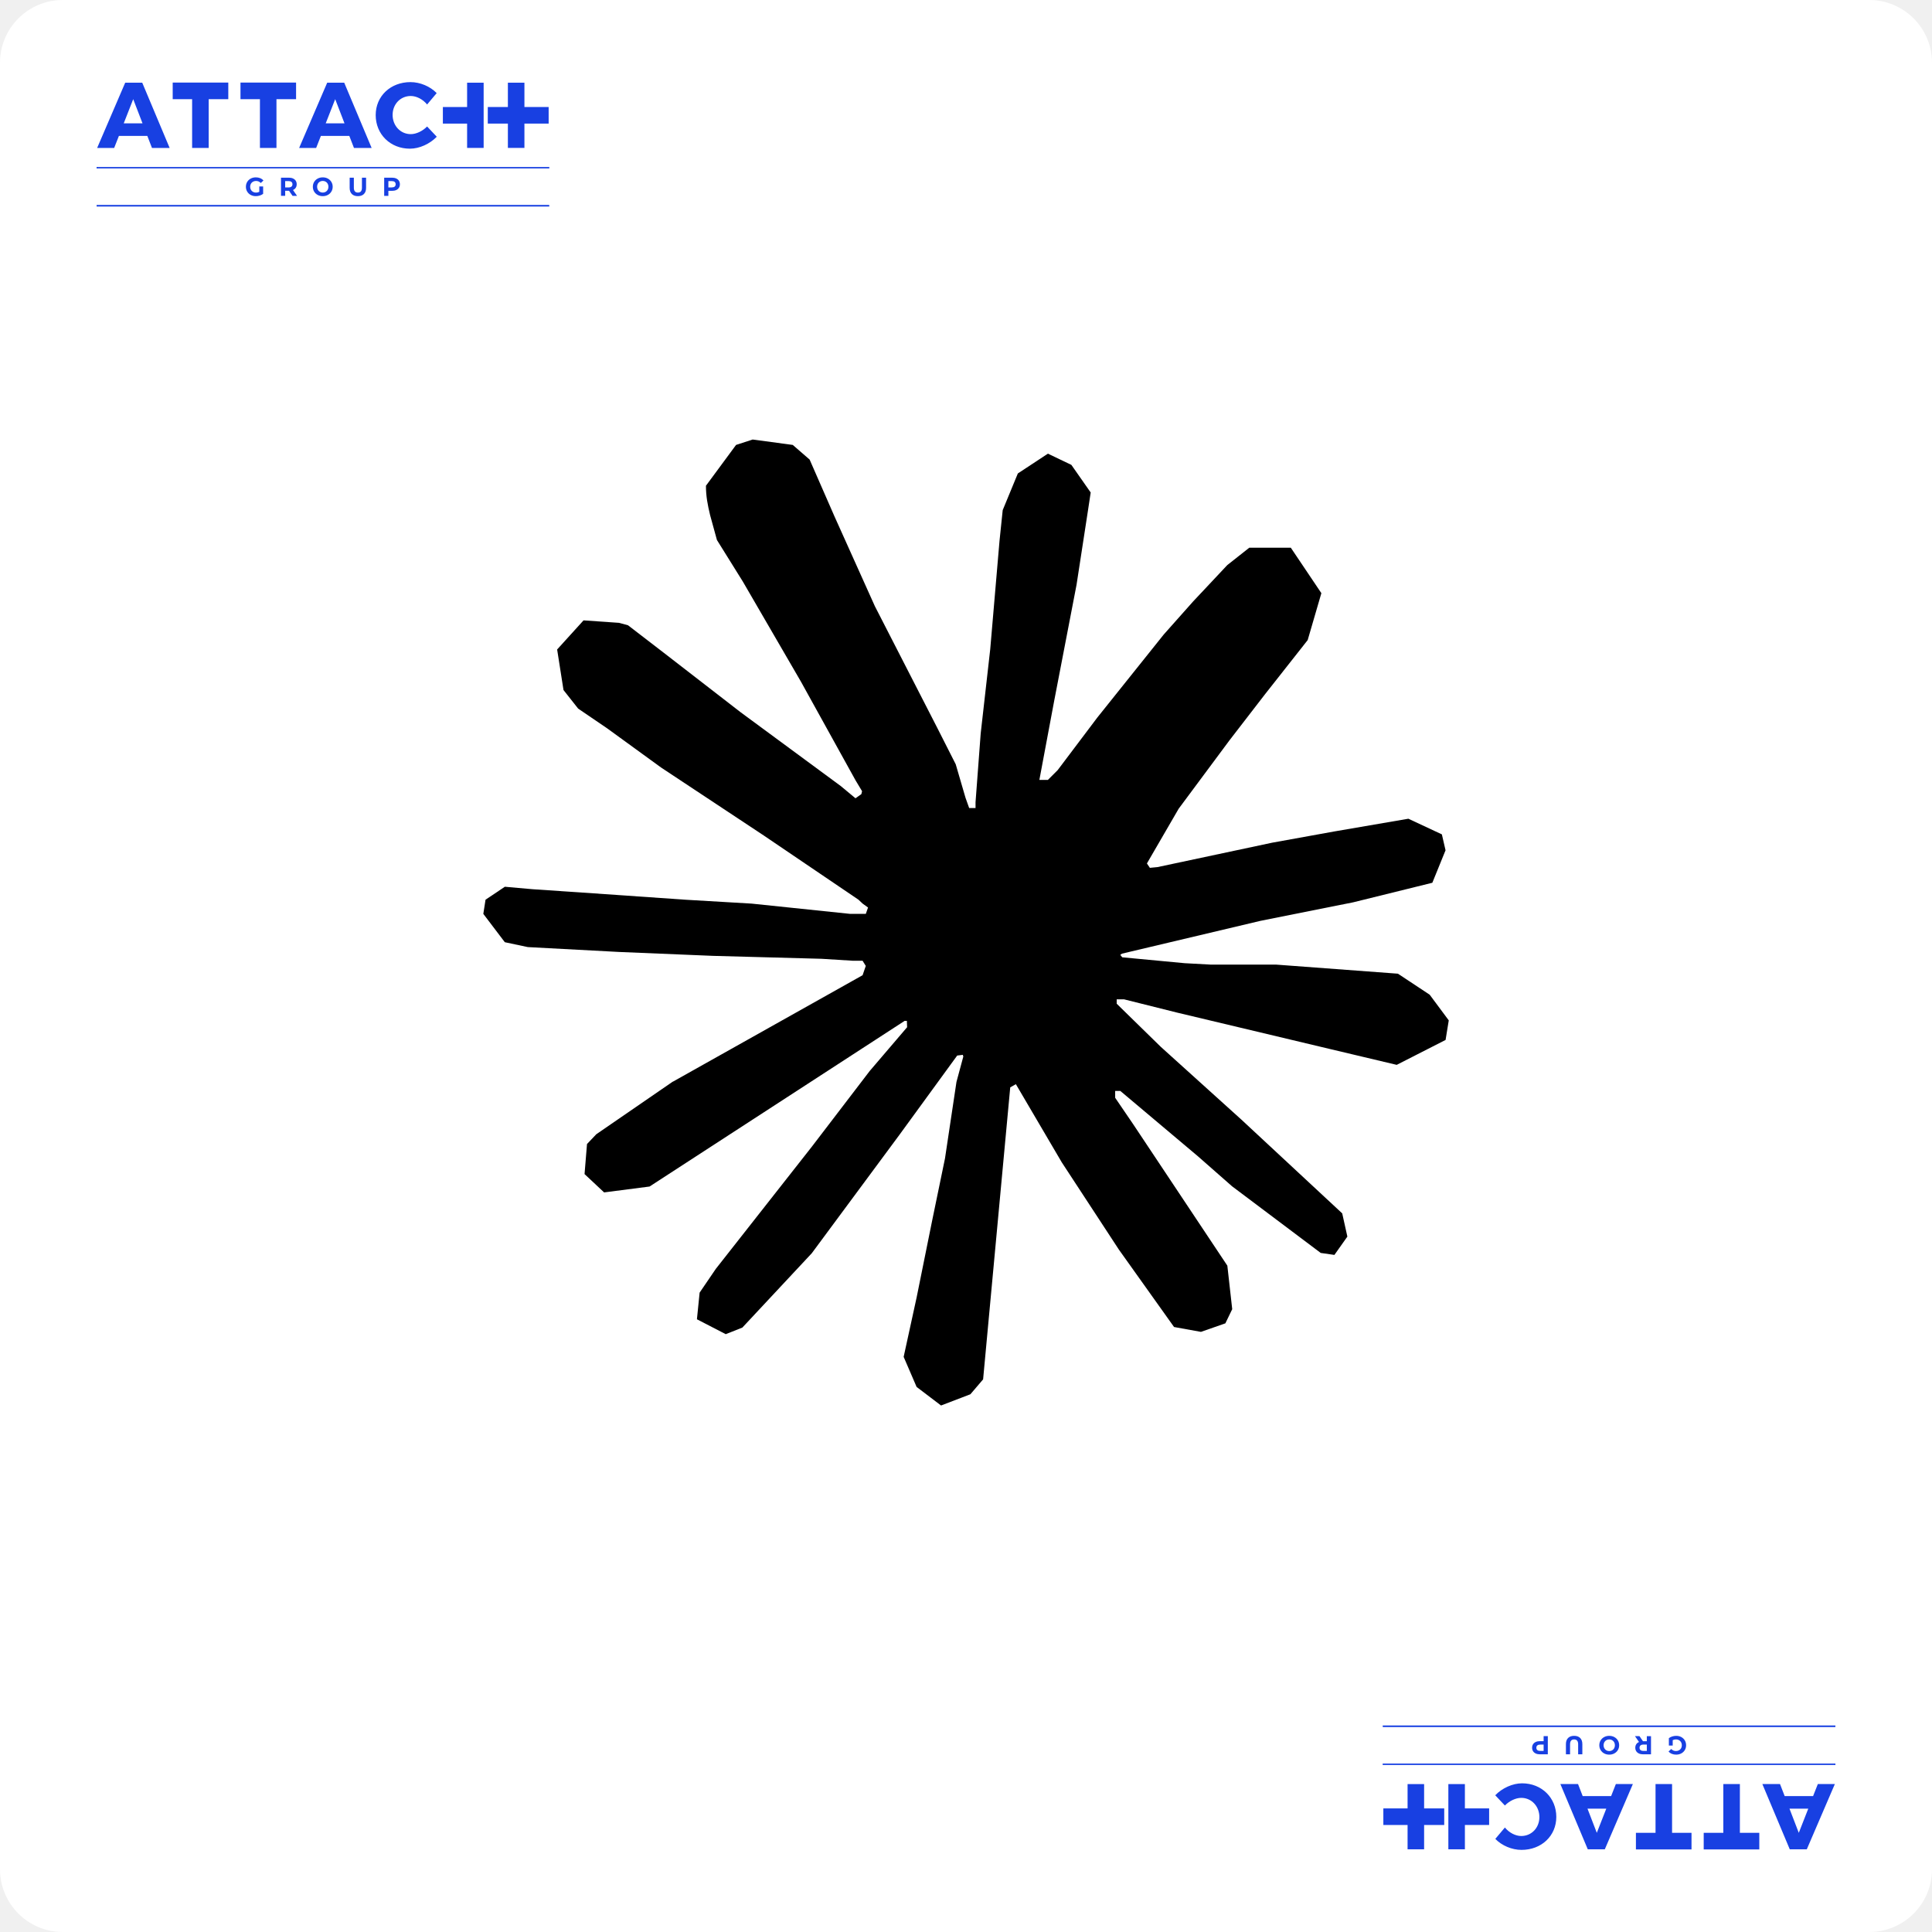
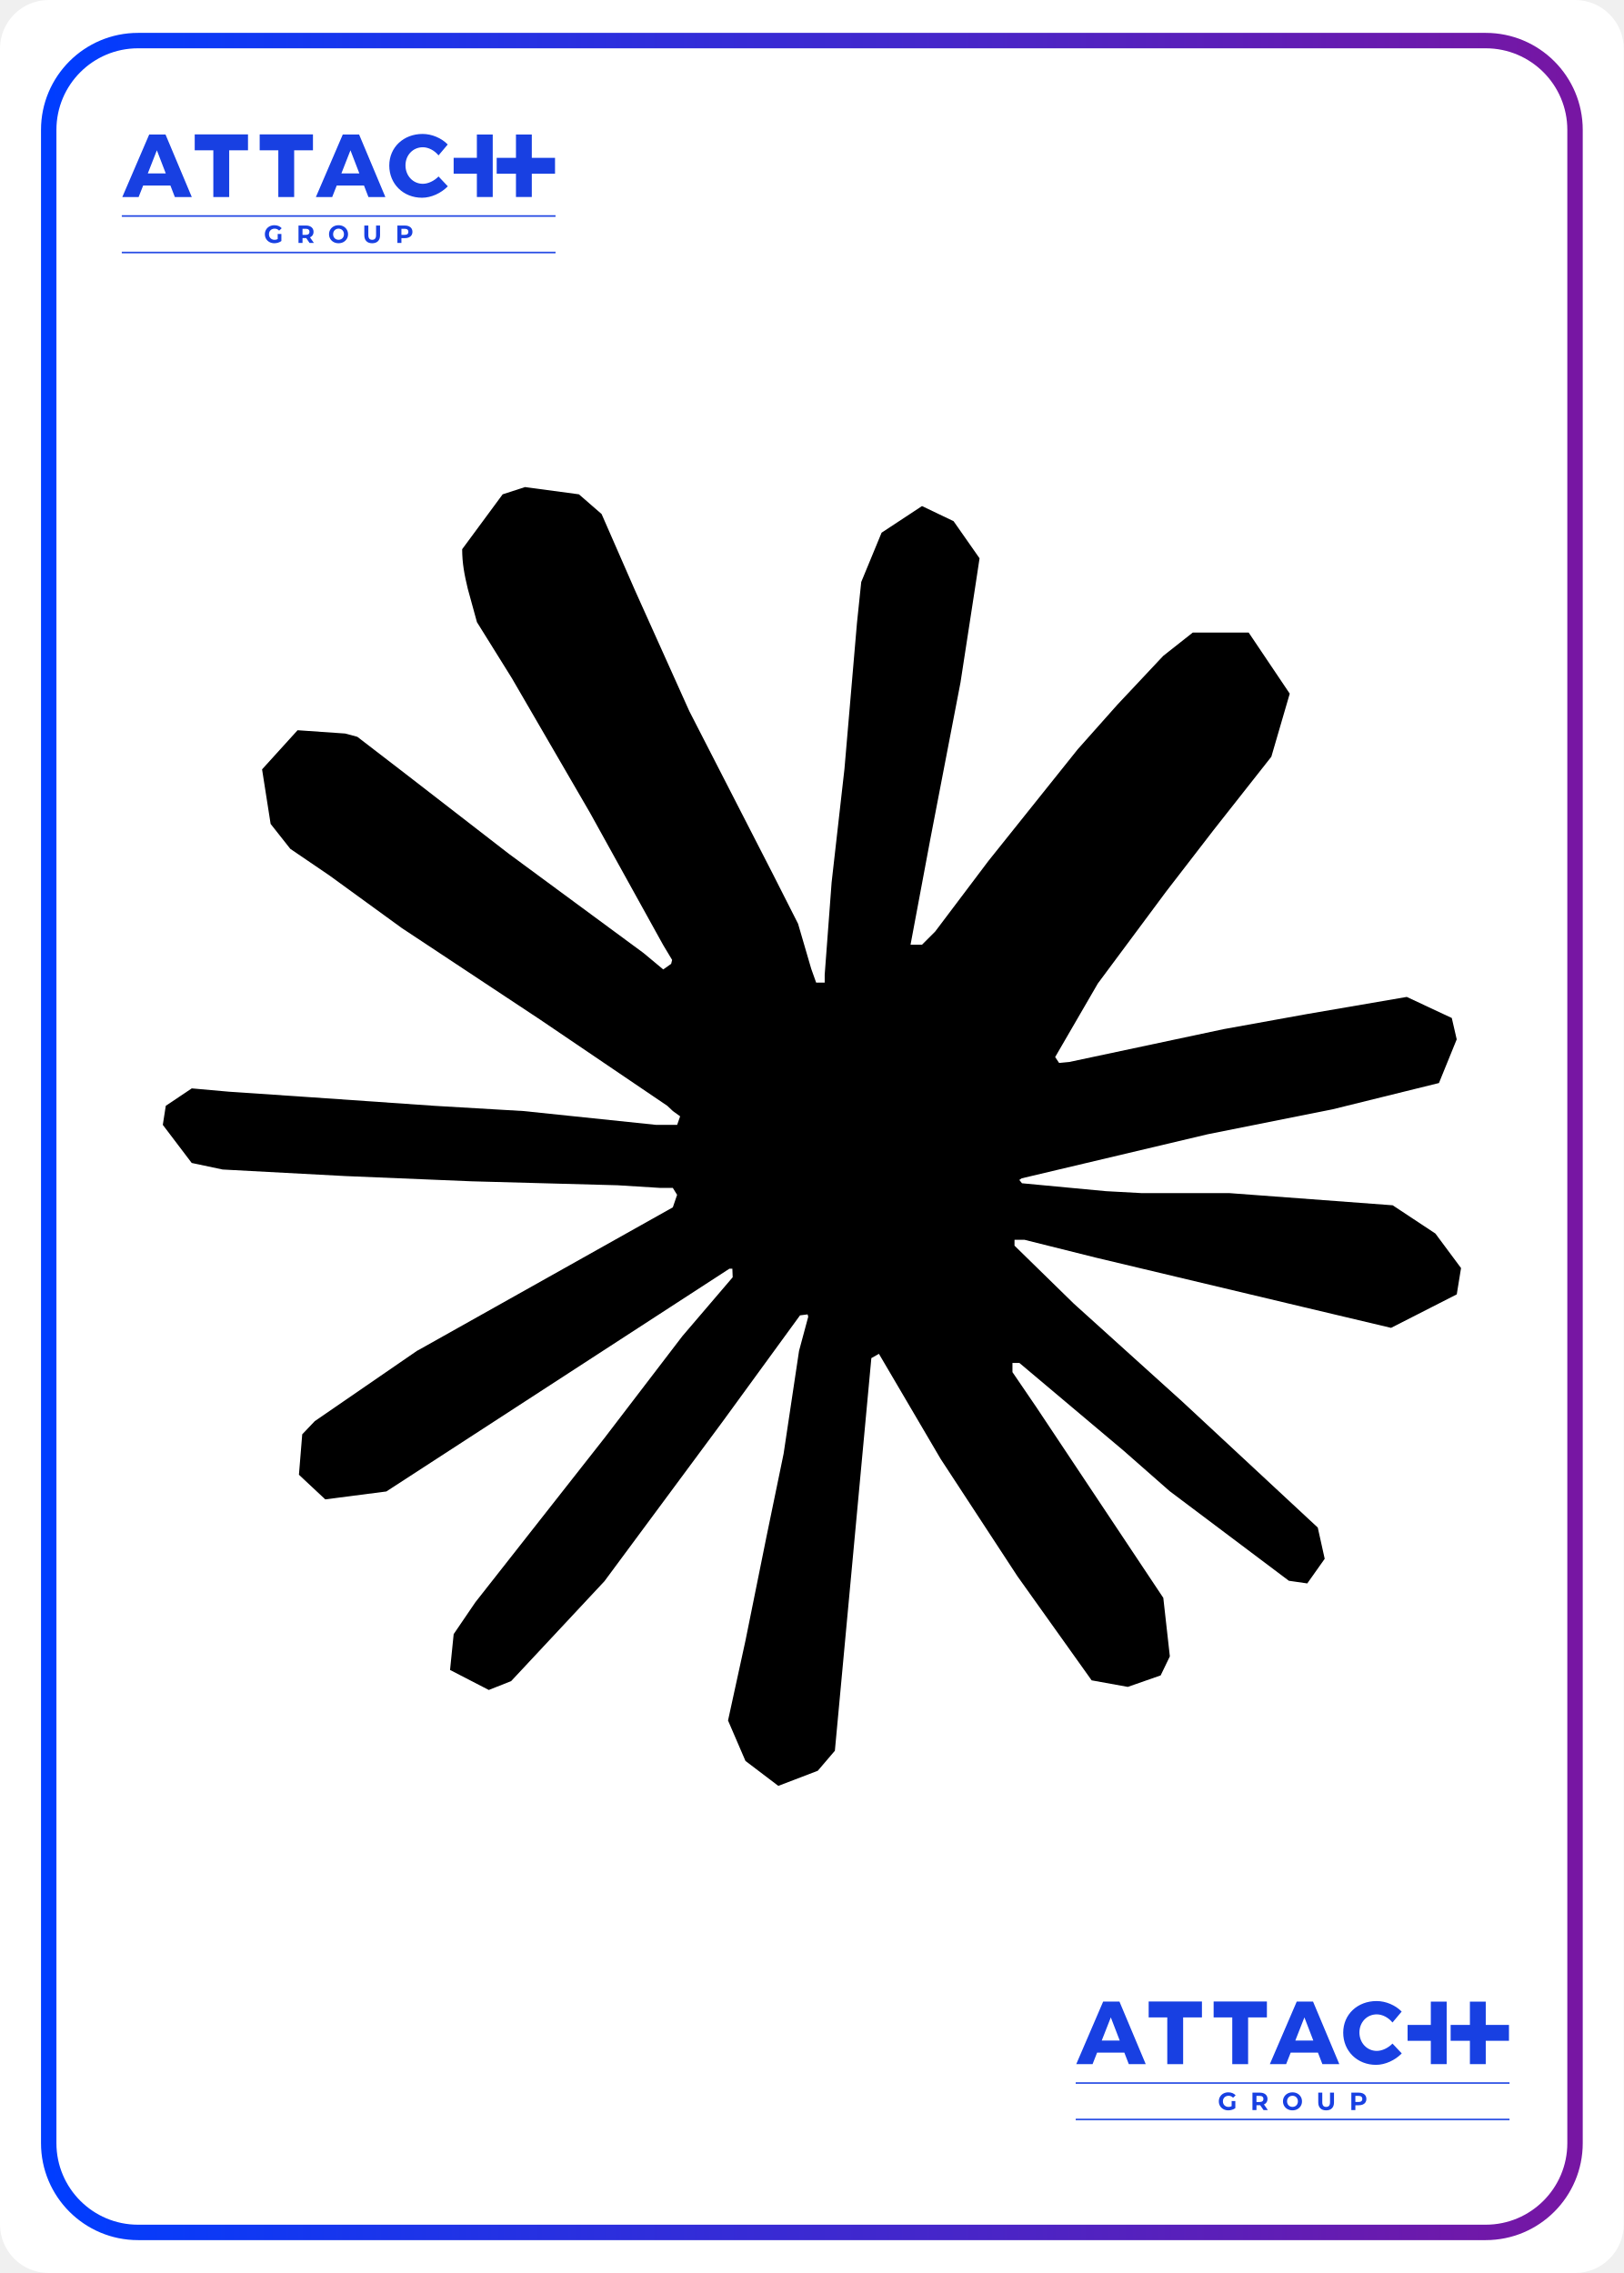
- <svg xmlns="http://www.w3.org/2000/svg" viewBox="0 0 400 400" width="600" height="600" role="img">
+ <svg xmlns="http://www.w3.org/2000/svg" viewBox="0 0 400 560" width="600" height="840" role="img">
  <defs>
    <filter id="mono" color-interpolation-filters="sRGB">
      <feColorMatrix type="matrix" values="0 0 0 0 0 0 0 0 0 0 0 0 0 0 0 0 0 0 1 0" />
    </filter>
+     <linearGradient id="card-border" x1="0" y1="0" x2="1" y2="0">
+       <stop stop-color="#003dff" />
+       <stop offset="1" stop-color="#7716a3" />
+     </linearGradient>
  </defs>
-   <rect width="400" height="400" rx="13" fill="white" />
-   <g transform="translate(20 17) scale(.57)">
+   <rect width="400" height="560" rx="12" fill="white" />
+   <rect x="12" y="10" width="376" height="540" rx="22" fill="none" stroke="url(#card-border)" stroke-width="3.8" />
+   <g transform="translate(30 33) scale(.65)">
    <path d="M59.097 37.906H60.489V40.584C60.131 40.856 59.719 41.063 59.249 41.208C58.779 41.353 58.305 41.426 57.827 41.426C57.144 41.426 56.529 41.281 55.983 40.987C55.437 40.693 55.01 40.29 54.699 39.771C54.388 39.252 54.232 38.665 54.232 38.011C54.232 37.358 54.388 36.771 54.699 36.252C55.01 35.733 55.44 35.327 55.99 35.036C56.54 34.742 57.162 34.597 57.853 34.597C58.428 34.597 58.952 34.695 59.422 34.891C59.892 35.087 60.287 35.37 60.609 35.74L59.632 36.647C59.162 36.15 58.594 35.903 57.929 35.903C57.509 35.903 57.137 35.99 56.811 36.168C56.486 36.346 56.232 36.593 56.048 36.912C55.867 37.231 55.777 37.602 55.777 38.015C55.777 38.429 55.867 38.788 56.048 39.111C56.229 39.43 56.482 39.681 56.804 39.862C57.126 40.044 57.495 40.131 57.907 40.131C58.344 40.131 58.739 40.036 59.093 39.847V37.914L59.097 37.906Z" fill="#1840e2" />
    <path d="M71.168 41.313L69.899 39.474H68.499V41.313H66.977V34.709H69.826C70.409 34.709 70.915 34.807 71.346 35.003C71.776 35.199 72.105 35.475 72.336 35.834C72.568 36.194 72.684 36.618 72.684 37.108C72.684 37.598 72.568 38.022 72.333 38.378C72.098 38.733 71.765 39.006 71.331 39.194L72.807 41.317H71.172L71.168 41.313ZM70.781 36.252C70.543 36.052 70.195 35.954 69.736 35.954H68.496V38.255H69.736C70.192 38.255 70.543 38.153 70.781 37.953C71.02 37.754 71.139 37.471 71.139 37.104C71.139 36.738 71.02 36.447 70.781 36.252Z" fill="#1840e2" />
    <path d="M80.301 40.983C79.751 40.689 79.324 40.279 79.013 39.761C78.702 39.242 78.547 38.657 78.547 38.011C78.547 37.366 78.702 36.782 79.013 36.263C79.324 35.744 79.751 35.337 80.301 35.04C80.851 34.746 81.466 34.597 82.149 34.597C82.833 34.597 83.447 34.746 83.993 35.04C84.54 35.334 84.966 35.744 85.281 36.263C85.596 36.782 85.751 37.366 85.751 38.011C85.751 38.657 85.596 39.242 85.281 39.761C84.966 40.279 84.54 40.686 83.993 40.983C83.447 41.277 82.833 41.426 82.149 41.426C81.466 41.426 80.851 41.277 80.301 40.983ZM83.201 39.855C83.516 39.677 83.762 39.427 83.939 39.104C84.117 38.784 84.207 38.418 84.207 38.008C84.207 37.598 84.117 37.235 83.939 36.912C83.762 36.593 83.516 36.343 83.201 36.161C82.887 35.983 82.536 35.892 82.149 35.892C81.762 35.892 81.408 35.983 81.097 36.161C80.782 36.339 80.536 36.589 80.359 36.912C80.182 37.231 80.091 37.598 80.091 38.008C80.091 38.418 80.182 38.781 80.359 39.104C80.536 39.423 80.782 39.673 81.097 39.855C81.411 40.033 81.762 40.123 82.149 40.123C82.536 40.123 82.887 40.033 83.201 39.855Z" fill="#1840e2" />
    <path d="M92.703 40.642C92.178 40.12 91.918 39.376 91.918 38.407V34.709H93.441V38.349C93.441 39.532 93.929 40.123 94.909 40.123C95.386 40.123 95.748 39.982 96.001 39.695C96.251 39.408 96.377 38.962 96.377 38.352V34.713H97.882V38.41C97.882 39.379 97.621 40.123 97.097 40.646C96.573 41.168 95.842 41.429 94.902 41.429C93.961 41.429 93.231 41.168 92.706 40.646L92.703 40.642Z" fill="#1840e2" />
    <path d="M108.826 35.004C109.256 35.2 109.585 35.475 109.817 35.835C110.048 36.194 110.164 36.618 110.164 37.108C110.164 37.598 110.048 38.015 109.817 38.378C109.585 38.741 109.253 39.017 108.826 39.209C108.396 39.401 107.889 39.496 107.307 39.496H105.98V41.317H104.457V34.713H107.307C107.889 34.713 108.396 34.811 108.826 35.007V35.004ZM108.265 37.95C108.504 37.75 108.623 37.471 108.623 37.105C108.623 36.738 108.504 36.448 108.265 36.252C108.027 36.052 107.679 35.954 107.22 35.954H105.98V38.248H107.22C107.676 38.248 108.027 38.15 108.265 37.95Z" fill="#1840e2" />
    <path d="M8.102 19.546L6.38 23.915H0.199L10.395 0.203H16.572L26.532 23.915H20.116L18.427 19.546H8.094H8.102ZM13.299 6.197L9.856 14.971H16.677L13.299 6.197Z" fill="#1840e2" />
    <path d="M81.465 19.546L79.744 23.915H73.566L83.762 0.203H89.939L99.899 23.915H93.483L91.794 19.546H81.462H81.465ZM86.666 6.197L83.223 14.971H90.044L86.666 6.197Z" fill="#1840e2" />
    <path d="M123.527 3.995L120.048 8.128C118.496 6.23 116.2 5.044 114.106 5.044C110.359 5.044 107.52 8.026 107.52 11.919C107.52 15.813 110.355 18.897 114.106 18.897C116.098 18.897 118.395 17.812 120.048 16.118L123.559 19.844C121.028 22.453 117.277 24.18 113.802 24.18C106.677 24.18 101.375 18.93 101.375 11.985C101.375 5.04 106.814 0 114.008 0C117.52 0 121.165 1.557 123.531 3.995H123.527Z" fill="#1840e2" />
    <path d="M72.455 0.167V6.201H65.331V23.915H59.327V6.201H52.264V0.167H72.455Z" fill="#1840e2" />
    <path d="M47.834 0.167V6.201H40.709V23.915H34.695V6.201H27.643V0.167H47.834Z" fill="#1840e2" />
    <path d="M140.586 23.904H134.578V15.072H125.775V9.049H134.578V0.214H140.586V23.904Z" fill="#1840e2" />
    <path d="M164.196 9.049L164.2 15.072H155.397V23.904H149.39V15.072H142.088V9.049H149.39V0.214H155.397V9.049H164.196Z" fill="#1840e2" />
    <path d="M164.299 30.916V31.28H0.1V30.916H164.299Z" fill="#1840e2" stroke="#1840e2" stroke-width="0.2" />
    <path d="M164.299 44.737V45.101H0.1V44.737H164.299Z" fill="#1840e2" stroke="#1840e2" stroke-width="0.2" />
  </g>
-   <g transform="translate(380 383) rotate(180) scale(.57)">
+   <g transform="translate(265 493) scale(.65)">
    <path d="M59.097 37.906H60.489V40.584C60.131 40.856 59.719 41.063 59.249 41.208C58.779 41.353 58.305 41.426 57.827 41.426C57.144 41.426 56.529 41.281 55.983 40.987C55.437 40.693 55.01 40.29 54.699 39.771C54.388 39.252 54.232 38.665 54.232 38.011C54.232 37.358 54.388 36.771 54.699 36.252C55.01 35.733 55.44 35.327 55.99 35.036C56.54 34.742 57.162 34.597 57.853 34.597C58.428 34.597 58.952 34.695 59.422 34.891C59.892 35.087 60.287 35.37 60.609 35.74L59.632 36.647C59.162 36.15 58.594 35.903 57.929 35.903C57.509 35.903 57.137 35.99 56.811 36.168C56.486 36.346 56.232 36.593 56.048 36.912C55.867 37.231 55.777 37.602 55.777 38.015C55.777 38.429 55.867 38.788 56.048 39.111C56.229 39.43 56.482 39.681 56.804 39.862C57.126 40.044 57.495 40.131 57.907 40.131C58.344 40.131 58.739 40.036 59.093 39.847V37.914L59.097 37.906Z" fill="#1840e2" />
    <path d="M71.168 41.313L69.899 39.474H68.499V41.313H66.977V34.709H69.826C70.409 34.709 70.915 34.807 71.346 35.003C71.776 35.199 72.105 35.475 72.336 35.834C72.568 36.194 72.684 36.618 72.684 37.108C72.684 37.598 72.568 38.022 72.333 38.378C72.098 38.733 71.765 39.006 71.331 39.194L72.807 41.317H71.172L71.168 41.313ZM70.781 36.252C70.543 36.052 70.195 35.954 69.736 35.954H68.496V38.255H69.736C70.192 38.255 70.543 38.153 70.781 37.953C71.02 37.754 71.139 37.471 71.139 37.104C71.139 36.738 71.02 36.447 70.781 36.252Z" fill="#1840e2" />
    <path d="M80.301 40.983C79.751 40.689 79.324 40.279 79.013 39.761C78.702 39.242 78.547 38.657 78.547 38.011C78.547 37.366 78.702 36.782 79.013 36.263C79.324 35.744 79.751 35.337 80.301 35.04C80.851 34.746 81.466 34.597 82.149 34.597C82.833 34.597 83.447 34.746 83.993 35.04C84.54 35.334 84.966 35.744 85.281 36.263C85.596 36.782 85.751 37.366 85.751 38.011C85.751 38.657 85.596 39.242 85.281 39.761C84.966 40.279 84.54 40.686 83.993 40.983C83.447 41.277 82.833 41.426 82.149 41.426C81.466 41.426 80.851 41.277 80.301 40.983ZM83.201 39.855C83.516 39.677 83.762 39.427 83.939 39.104C84.117 38.784 84.207 38.418 84.207 38.008C84.207 37.598 84.117 37.235 83.939 36.912C83.762 36.593 83.516 36.343 83.201 36.161C82.887 35.983 82.536 35.892 82.149 35.892C81.762 35.892 81.408 35.983 81.097 36.161C80.782 36.339 80.536 36.589 80.359 36.912C80.182 37.231 80.091 37.598 80.091 38.008C80.091 38.418 80.182 38.781 80.359 39.104C80.536 39.423 80.782 39.673 81.097 39.855C81.411 40.033 81.762 40.123 82.149 40.123C82.536 40.123 82.887 40.033 83.201 39.855Z" fill="#1840e2" />
    <path d="M92.703 40.642C92.178 40.12 91.918 39.376 91.918 38.407V34.709H93.441V38.349C93.441 39.532 93.929 40.123 94.909 40.123C95.386 40.123 95.748 39.982 96.001 39.695C96.251 39.408 96.377 38.962 96.377 38.352V34.713H97.882V38.41C97.882 39.379 97.621 40.123 97.097 40.646C96.573 41.168 95.842 41.429 94.902 41.429C93.961 41.429 93.231 41.168 92.706 40.646L92.703 40.642Z" fill="#1840e2" />
    <path d="M108.826 35.004C109.256 35.2 109.585 35.475 109.817 35.835C110.048 36.194 110.164 36.618 110.164 37.108C110.164 37.598 110.048 38.015 109.817 38.378C109.585 38.741 109.253 39.017 108.826 39.209C108.396 39.401 107.889 39.496 107.307 39.496H105.98V41.317H104.457V34.713H107.307C107.889 34.713 108.396 34.811 108.826 35.007V35.004ZM108.265 37.95C108.504 37.75 108.623 37.471 108.623 37.105C108.623 36.738 108.504 36.448 108.265 36.252C108.027 36.052 107.679 35.954 107.22 35.954H105.98V38.248H107.22C107.676 38.248 108.027 38.15 108.265 37.95Z" fill="#1840e2" />
    <path d="M8.102 19.546L6.38 23.915H0.199L10.395 0.203H16.572L26.532 23.915H20.116L18.427 19.546H8.094H8.102ZM13.299 6.197L9.856 14.971H16.677L13.299 6.197Z" fill="#1840e2" />
    <path d="M81.465 19.546L79.744 23.915H73.566L83.762 0.203H89.939L99.899 23.915H93.483L91.794 19.546H81.462H81.465ZM86.666 6.197L83.223 14.971H90.044L86.666 6.197Z" fill="#1840e2" />
    <path d="M123.527 3.995L120.048 8.128C118.496 6.23 116.2 5.044 114.106 5.044C110.359 5.044 107.52 8.026 107.52 11.919C107.52 15.813 110.355 18.897 114.106 18.897C116.098 18.897 118.395 17.812 120.048 16.118L123.559 19.844C121.028 22.453 117.277 24.18 113.802 24.18C106.677 24.18 101.375 18.93 101.375 11.985C101.375 5.04 106.814 0 114.008 0C117.52 0 121.165 1.557 123.531 3.995H123.527Z" fill="#1840e2" />
    <path d="M72.455 0.167V6.201H65.331V23.915H59.327V6.201H52.264V0.167H72.455Z" fill="#1840e2" />
    <path d="M47.834 0.167V6.201H40.709V23.915H34.695V6.201H27.643V0.167H47.834Z" fill="#1840e2" />
    <path d="M140.586 23.904H134.578V15.072H125.775V9.049H134.578V0.214H140.586V23.904Z" fill="#1840e2" />
    <path d="M164.196 9.049L164.2 15.072H155.397V23.904H149.39V15.072H142.088V9.049H149.39V0.214H155.397V9.049H164.196Z" fill="#1840e2" />
    <path d="M164.299 30.916V31.28H0.1V30.916H164.299Z" fill="#1840e2" stroke="#1840e2" stroke-width="0.2" />
    <path d="M164.299 44.737V45.101H0.1V44.737H164.299Z" fill="#1840e2" stroke="#1840e2" stroke-width="0.2" />
  </g>
-   <svg role="img" viewBox="0 0 24 24" x="100" y="91" width="200" height="200" fill="#000">
+   <svg role="img" viewBox="0 0 24 24" x="40" y="120" width="320" height="320" fill="#000">
    <path d="m4.714 15.956 4.717-2.647.079-.231-.079-.128h-.231l-.789-.049-2.696-.073-2.337-.097-2.265-.121-.571-.121-.534-.704.055-.352.48-.322.686.061 1.518.103 2.277.158 1.651.097 2.447.255h.389l.055-.158-.134-.097-.103-.097L6.973 9.836l-2.55-1.688-1.336-.971-.723-.492-.364-.461-.158-1.008.656-.723.88.061.225.061.892.686 1.906 1.475 2.489 1.834.364.303.146-.103.018-.073-.164-.273-1.354-2.447-1.445-2.489-.643-1.032-.17-.619c-.061-.255-.103-.467-.103-.729L6.287.134 6.7 0l.996.134.419.364.619 1.415 1.002 2.228 1.554 3.03.455.898.243.832.091.255h.158v-.146l.128-1.706.237-2.095.231-2.696.079-.759.376-.911.747-.492.583.279.48.686-.067.443-.285 1.852-.559 2.902-.364 1.943h.212l.243-.243.984-1.305 1.651-2.064.729-.82.85-.905.546-.431h1.032l.759 1.129-.34 1.166-1.062 1.348-.88 1.141-1.263 1.7-.789 1.36.073.109.188-.018 2.853-.607 1.542-.279 1.84-.316.832.389.091.395-.328.807-1.967.486-2.307.461-3.436.814-.043.03.049.061 1.548.146.662.036h1.621l3.018.225.789.522.474.638-.079.486-1.214.619-1.639-.389-3.825-.911-1.311-.328h-.182v.109l1.093 1.069 2.003 1.809 2.507 2.331.128.577-.322.455-.34-.049-2.204-1.657-.85-.747-1.925-1.621h-.128v.17l.443.65 2.344 3.521.121 1.081-.17.352-.607.212-.668-.121-1.372-1.925L14.38 17.959l-1.141-1.943-.14.079-.674 7.255-.316.37-.729.279-.607-.461-.322-.747.322-1.475.389-1.925.316-1.53.285-1.9.17-.631-.012-.043-.14.018-1.433 1.967-2.18 2.945-1.724 1.846-.413.164-.716-.37.067-.662.401-.589 2.386-3.036 1.439-1.882.929-1.087-.006-.158h-.055l-6.338 4.116-1.129.146-.486-.455.061-.747.231-.243 1.906-1.311Z" />
  </svg>
</svg>
